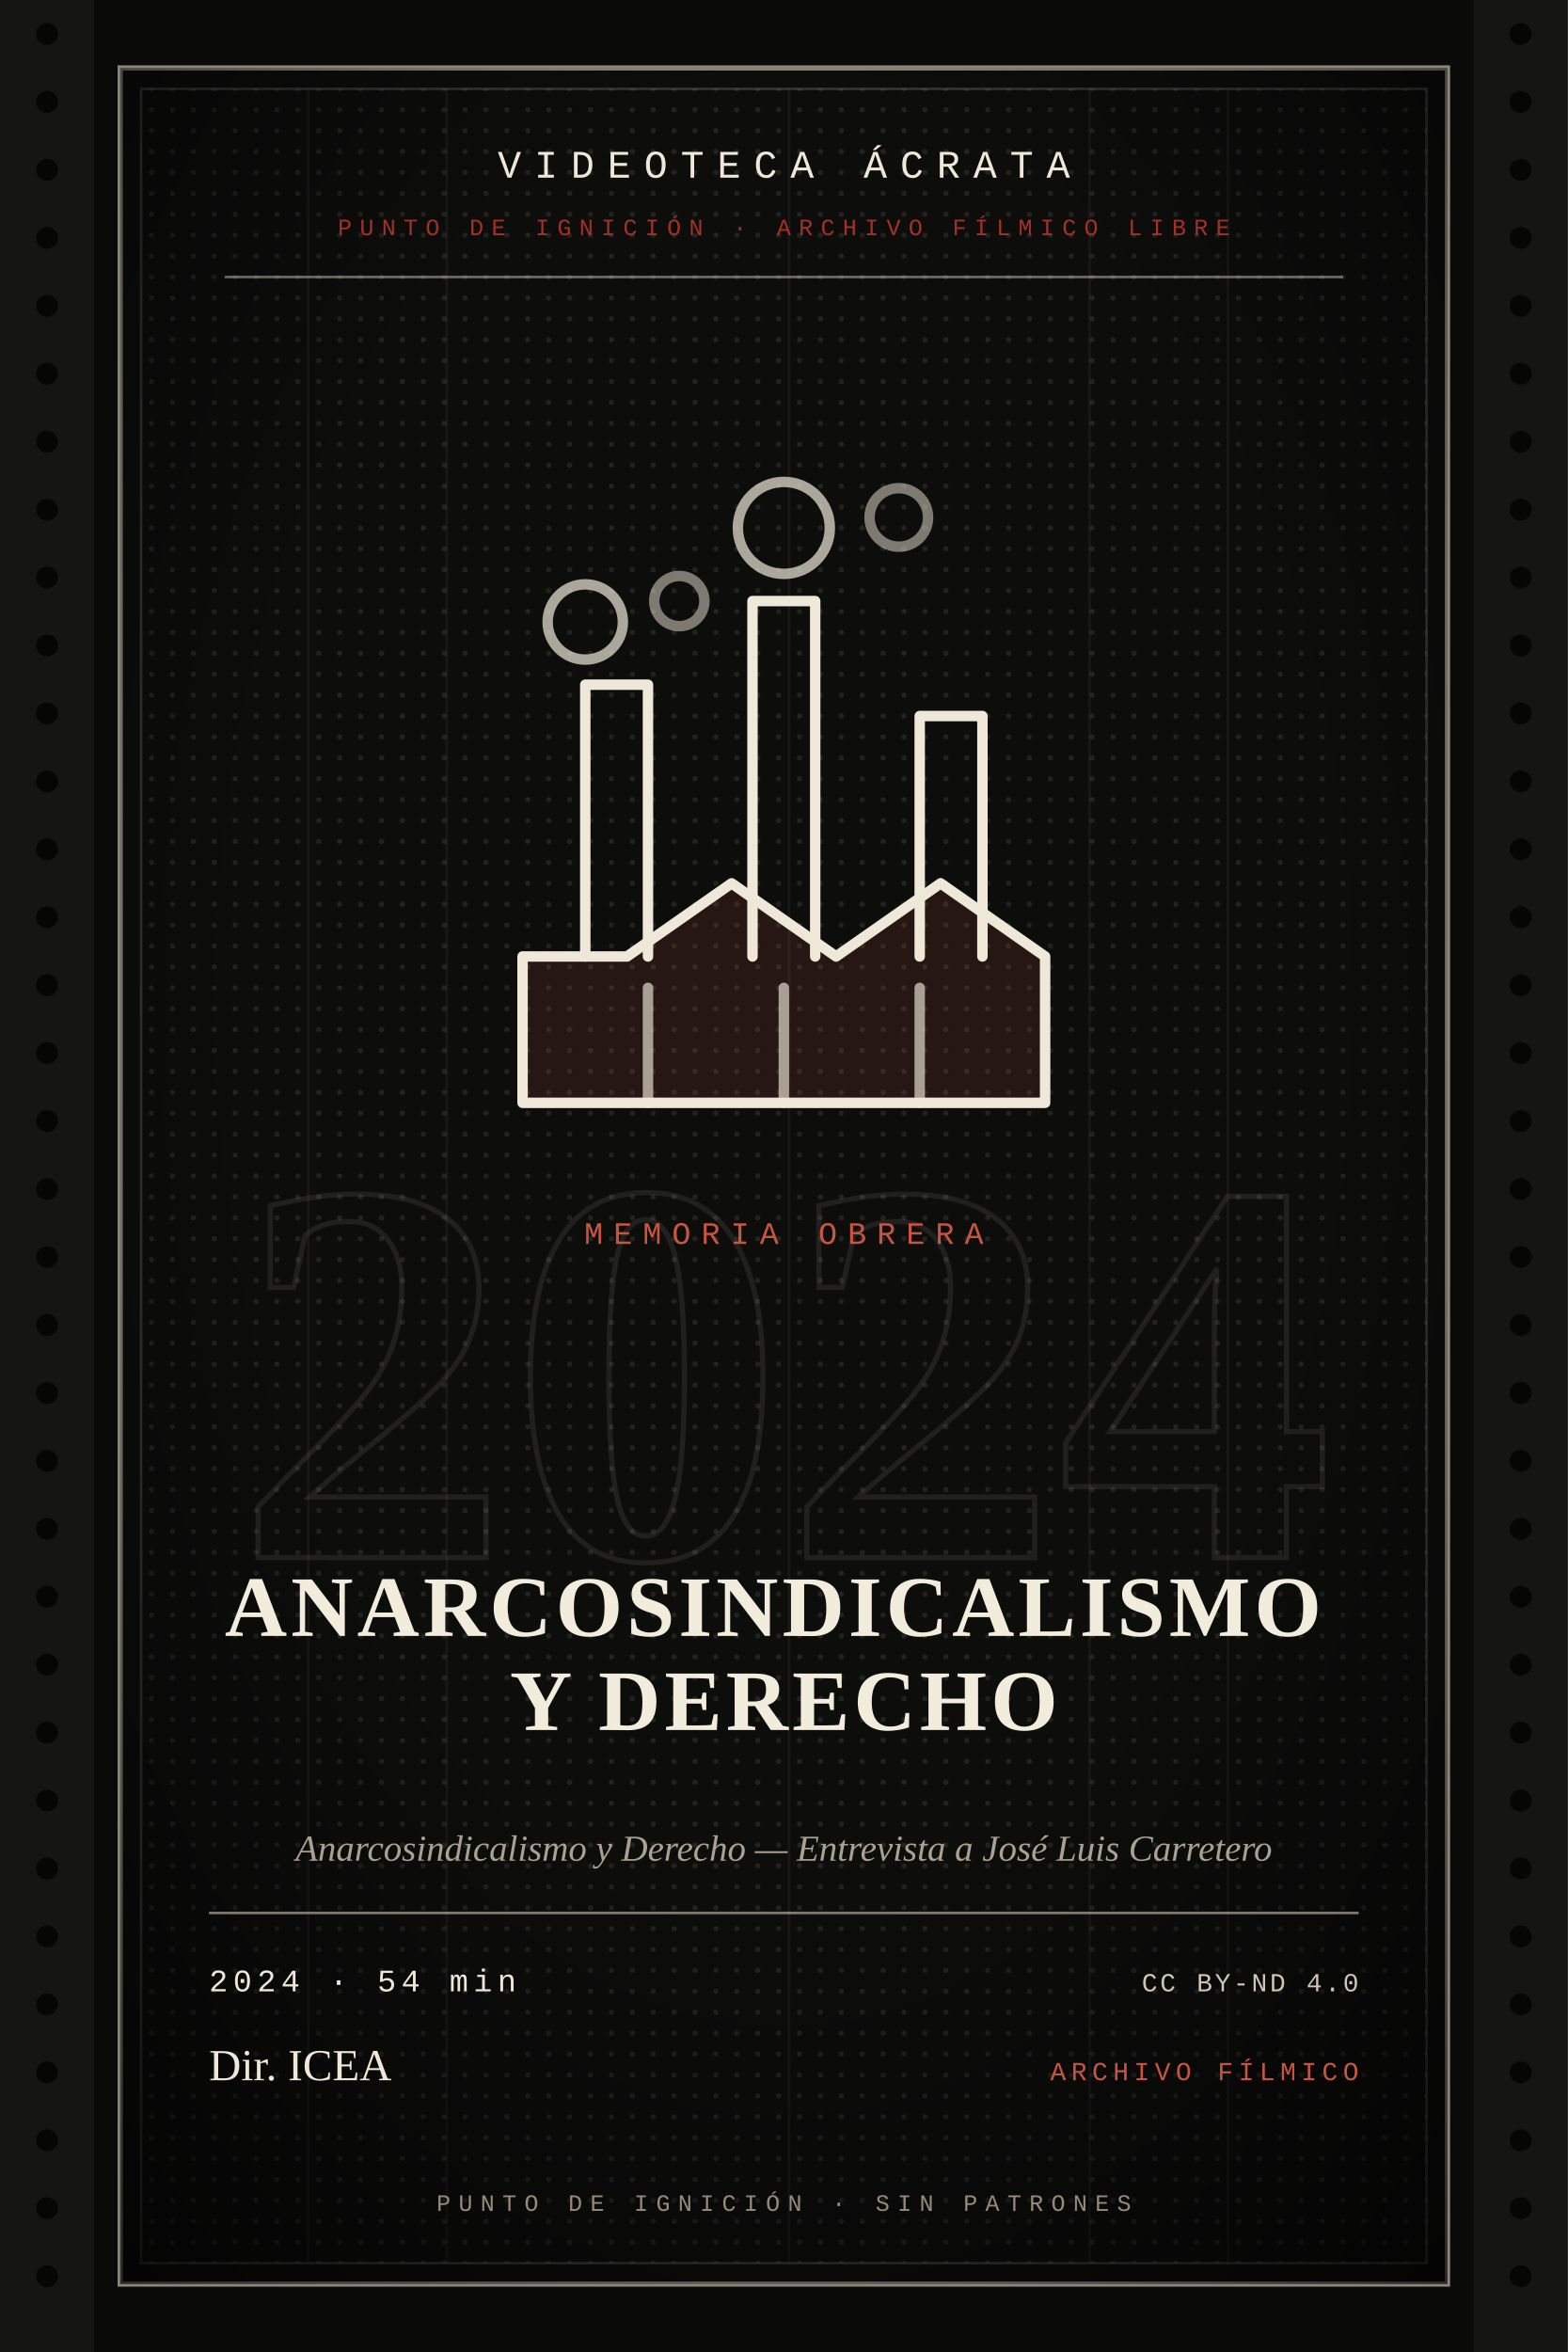
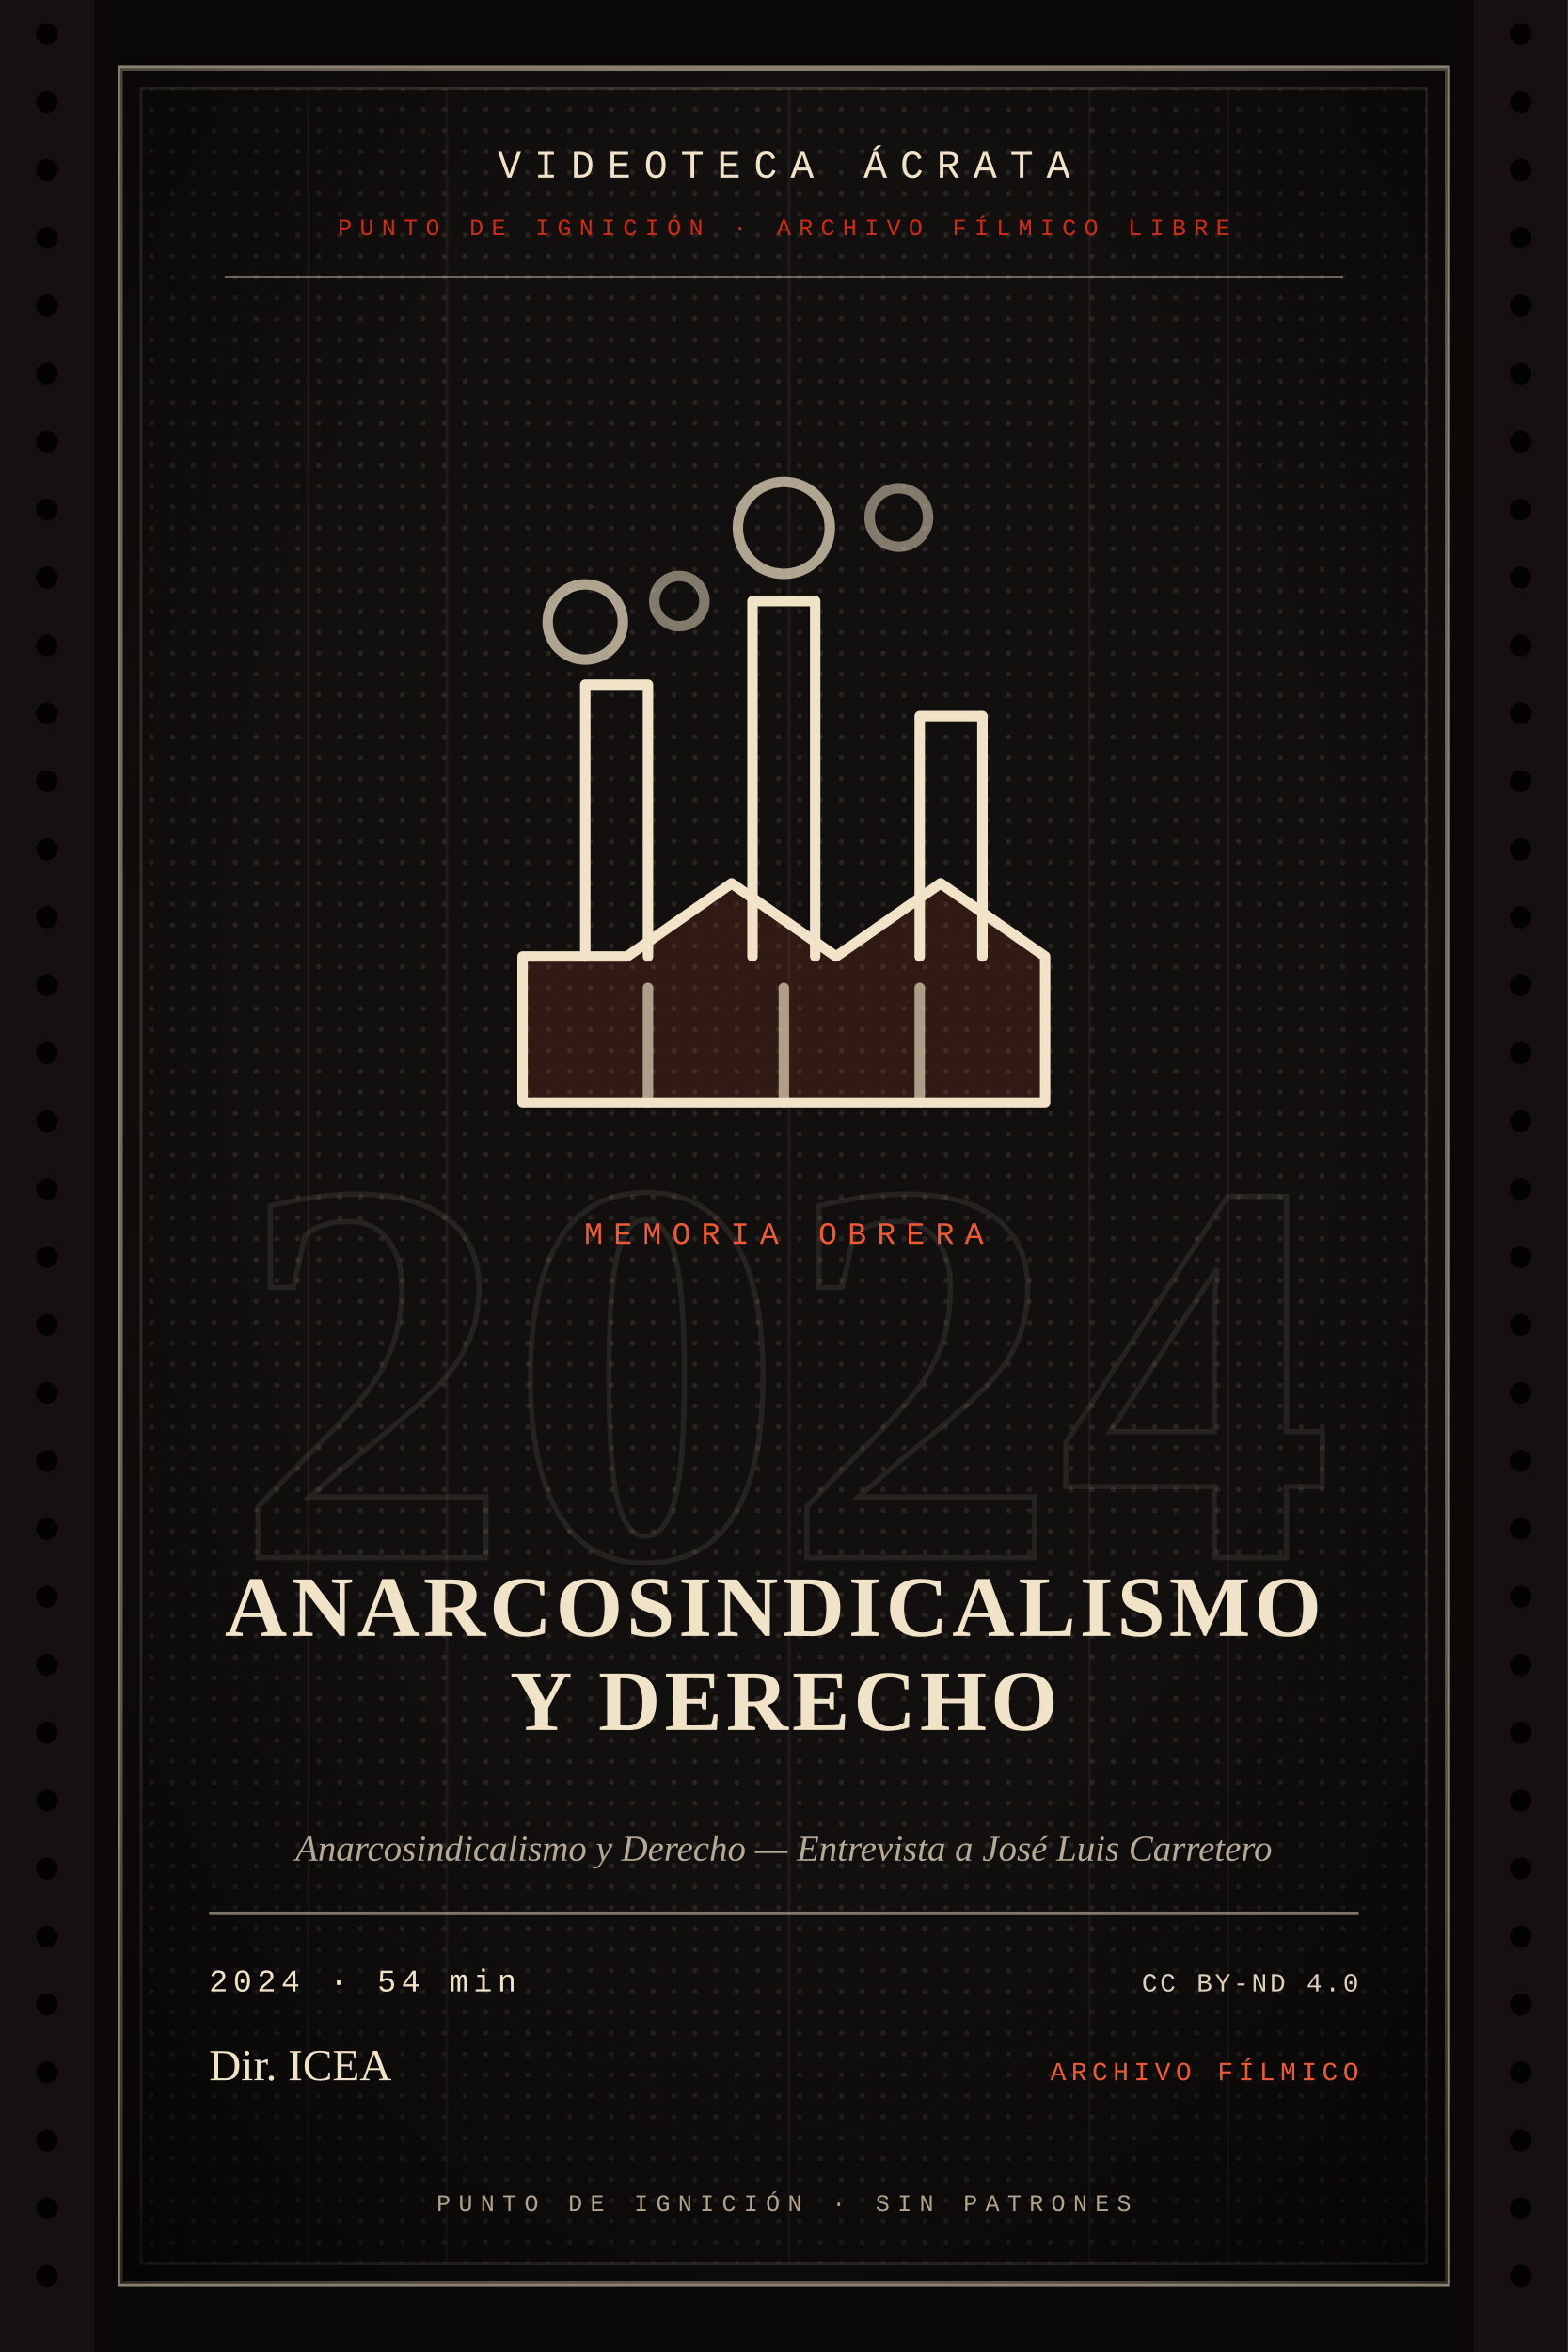
<svg xmlns="http://www.w3.org/2000/svg" viewBox="0 0 600 900" width="600" height="900" role="img" aria-labelledby="titulo-anarcosindicalismo-y-derecho-carretero desc-anarcosindicalismo-y-derecho-carretero">
  <defs>
    <pattern id="grano-n" width="8" height="8" patternUnits="userSpaceOnUse">
-       <circle cx="2" cy="2" r="1" fill="#f2ecdc" opacity=".14" />
+       <circle cx="2" cy="2" r="1" fill="#f1e3c8" opacity=".14" />
    </pattern>
    <radialGradient id="vineta-n" cx=".5" cy=".42" r=".78">
      <stop offset="52%" stop-color="#000" stop-opacity="0" />
      <stop offset="100%" stop-color="#000" stop-opacity=".72" />
    </radialGradient>
  </defs>
-   <rect width="600" height="900" fill="#0a0a09" />
-   <rect x="0" y="0" width="36" height="900" fill="#151513" />
-   <rect x="564" y="0" width="36" height="900" fill="#151513" />
-   <g fill="#060605">
+   <rect width="600" height="900" fill="#0a0908" />
+   <rect x="0" y="0" width="36" height="900" fill="#161110" />
+   <rect x="564" y="0" width="36" height="900" fill="#161110" />
+   <g fill="#040303">
    <circle cx="18" cy="13" r="4.2" />
    <circle cx="582" cy="13" r="4.2" />
    <circle cx="18" cy="39" r="4.2" />
    <circle cx="582" cy="39" r="4.2" />
    <circle cx="18" cy="65" r="4.2" />
    <circle cx="582" cy="65" r="4.2" />
    <circle cx="18" cy="91" r="4.2" />
    <circle cx="582" cy="91" r="4.2" />
    <circle cx="18" cy="117" r="4.2" />
    <circle cx="582" cy="117" r="4.2" />
    <circle cx="18" cy="143" r="4.2" />
    <circle cx="582" cy="143" r="4.2" />
    <circle cx="18" cy="169" r="4.2" />
    <circle cx="582" cy="169" r="4.2" />
    <circle cx="18" cy="195" r="4.2" />
    <circle cx="582" cy="195" r="4.2" />
    <circle cx="18" cy="221" r="4.2" />
    <circle cx="582" cy="221" r="4.2" />
    <circle cx="18" cy="247" r="4.2" />
    <circle cx="582" cy="247" r="4.2" />
    <circle cx="18" cy="273" r="4.2" />
    <circle cx="582" cy="273" r="4.2" />
    <circle cx="18" cy="299" r="4.2" />
    <circle cx="582" cy="299" r="4.2" />
    <circle cx="18" cy="325" r="4.2" />
    <circle cx="582" cy="325" r="4.2" />
    <circle cx="18" cy="351" r="4.2" />
    <circle cx="582" cy="351" r="4.2" />
    <circle cx="18" cy="377" r="4.2" />
    <circle cx="582" cy="377" r="4.2" />
    <circle cx="18" cy="403" r="4.2" />
    <circle cx="582" cy="403" r="4.2" />
    <circle cx="18" cy="429" r="4.2" />
    <circle cx="582" cy="429" r="4.2" />
    <circle cx="18" cy="455" r="4.2" />
    <circle cx="582" cy="455" r="4.2" />
    <circle cx="18" cy="481" r="4.2" />
    <circle cx="582" cy="481" r="4.2" />
    <circle cx="18" cy="507" r="4.2" />
    <circle cx="582" cy="507" r="4.2" />
    <circle cx="18" cy="533" r="4.2" />
    <circle cx="582" cy="533" r="4.2" />
    <circle cx="18" cy="559" r="4.2" />
    <circle cx="582" cy="559" r="4.2" />
    <circle cx="18" cy="585" r="4.2" />
    <circle cx="582" cy="585" r="4.2" />
    <circle cx="18" cy="611" r="4.2" />
    <circle cx="582" cy="611" r="4.2" />
    <circle cx="18" cy="637" r="4.2" />
    <circle cx="582" cy="637" r="4.2" />
    <circle cx="18" cy="663" r="4.2" />
    <circle cx="582" cy="663" r="4.2" />
    <circle cx="18" cy="689" r="4.2" />
    <circle cx="582" cy="689" r="4.2" />
    <circle cx="18" cy="715" r="4.2" />
    <circle cx="582" cy="715" r="4.2" />
    <circle cx="18" cy="741" r="4.2" />
    <circle cx="582" cy="741" r="4.2" />
    <circle cx="18" cy="767" r="4.2" />
    <circle cx="582" cy="767" r="4.2" />
    <circle cx="18" cy="793" r="4.2" />
    <circle cx="582" cy="793" r="4.2" />
    <circle cx="18" cy="819" r="4.2" />
    <circle cx="582" cy="819" r="4.2" />
    <circle cx="18" cy="845" r="4.2" />
    <circle cx="582" cy="845" r="4.2" />
    <circle cx="18" cy="871" r="4.2" />
    <circle cx="582" cy="871" r="4.2" />
  </g>
-   <rect x="46" y="26" width="508" height="848" fill="#0d0d0c" stroke="#efe8d8" stroke-width="2" stroke-opacity=".55" />
-   <rect x="54" y="34" width="492" height="832" fill="none" stroke="#efe8d8" stroke-width="1" stroke-opacity=".18" />
+   <rect x="46" y="26" width="508" height="848" fill="#12100e" stroke="#f1e3c8" stroke-width="2" stroke-opacity=".55" />
+   <rect x="54" y="34" width="492" height="832" fill="none" stroke="#f1e3c8" stroke-width="1" stroke-opacity=".18" />
  <rect x="54" y="34" width="492" height="832" fill="url(#grano-n)" opacity=".7" />
-   <g stroke="#efe8d8" stroke-opacity=".055" stroke-width="1">
+   <g stroke="#f1e3c8" stroke-opacity=".055" stroke-width="1">
    <path d="M118 34V866" />
    <path d="M171 34V866" />
    <path d="M302 34V866" />
    <path d="M417 34V866" />
    <path d="M470 34V866" />
  </g>
  <rect x="46" y="26" width="508" height="848" fill="url(#vineta-n)" />
-   <text x="300" y="68" text-anchor="middle" font-family="'Courier Prime', 'Courier New', monospace" font-size="15" letter-spacing="5" fill="#efe8d8">VIDEOTECA ÁCRATA</text>
-   <text x="300" y="90" text-anchor="middle" font-family="'Courier Prime', 'Courier New', monospace" font-size="9" letter-spacing="3" fill="#a33124">PUNTO DE IGNICIÓN · ARCHIVO FÍLMICO LIBRE</text>
-   <path d="M86 106 L514 106" stroke="#efe8d8" stroke-width="1" stroke-opacity=".42" />
-   <text x="300" y="596" text-anchor="middle" font-family="Georgia, 'Times New Roman', serif" font-weight="700" font-size="210" fill="none" stroke="#efe8d8" stroke-width="2" stroke-opacity=".09">2024</text>
+   <text x="300" y="68" text-anchor="middle" font-family="'Courier Prime', 'Courier New', monospace" font-size="15" letter-spacing="5" fill="#f1e3c8">VIDEOTECA ÁCRATA</text>
+   <text x="300" y="90" text-anchor="middle" font-family="'Courier Prime', 'Courier New', monospace" font-size="9" letter-spacing="3" fill="#d02b16">PUNTO DE IGNICIÓN · ARCHIVO FÍLMICO LIBRE</text>
+   <path d="M86 106 L514 106" stroke="#f1e3c8" stroke-width="1" stroke-opacity=".42" />
+   <text x="300" y="596" text-anchor="middle" font-family="Georgia, 'Times New Roman', serif" font-weight="700" font-size="210" fill="none" stroke="#f1e3c8" stroke-width="2" stroke-opacity=".09">2024</text>
  <g transform="translate(300 322) scale(0.8)">
    <g>
-       <path d="M-125 55 L-125 125 L125 125 L125 55 L75 20 L25 55 L-25 20 L-75 55 Z" fill="#c8563f" opacity=".14" />
-       <path d="M-125 55 L-125 125 L125 125 L125 55 L75 20 L25 55 L-25 20 L-75 55 Z" fill="none" stroke="#efe8d8" stroke-width="5" stroke-linecap="round" stroke-linejoin="round" />
-       <path d="M-95 55 L-95 -75 L-65 -75 L-65 55" fill="none" stroke="#efe8d8" stroke-width="5" stroke-linecap="round" stroke-linejoin="round" />
-       <path d="M-15 55 L-15 -115 L15 -115 L15 55" fill="none" stroke="#efe8d8" stroke-width="5" stroke-linecap="round" stroke-linejoin="round" />
-       <path d="M65 55 L65 -60 L95 -60 L95 55" fill="none" stroke="#efe8d8" stroke-width="5" stroke-linecap="round" stroke-linejoin="round" />
-       <path d="M-65 125 L-65 70 M0 125 L0 70 M65 125 L65 70" fill="none" stroke="#efe8d8" stroke-width="5" stroke-linecap="round" stroke-linejoin="round" opacity=".65" />
-       <circle cx="-95" cy="-105" r="18" fill="none" stroke="#efe8d8" stroke-width="5" stroke-linecap="round" stroke-linejoin="round" opacity=".7" />
-       <circle cx="-50" cy="-115" r="12" fill="none" stroke="#efe8d8" stroke-width="5" stroke-linecap="round" stroke-linejoin="round" opacity=".5" />
-       <circle cx="0" cy="-150" r="22" fill="none" stroke="#efe8d8" stroke-width="5" stroke-linecap="round" stroke-linejoin="round" opacity=".7" />
-       <circle cx="55" cy="-155" r="14" fill="none" stroke="#efe8d8" stroke-width="5" stroke-linecap="round" stroke-linejoin="round" opacity=".5" />
+       <path d="M-125 55 L-125 125 L125 125 L125 55 L75 20 L25 55 L-25 20 L-75 55 Z" fill="#ef5a35" opacity=".14" />
+       <path d="M-125 55 L-125 125 L125 125 L125 55 L75 20 L25 55 L-25 20 L-75 55 Z" fill="none" stroke="#f1e3c8" stroke-width="5" stroke-linecap="round" stroke-linejoin="round" />
+       <path d="M-95 55 L-95 -75 L-65 -75 L-65 55" fill="none" stroke="#f1e3c8" stroke-width="5" stroke-linecap="round" stroke-linejoin="round" />
+       <path d="M-15 55 L-15 -115 L15 -115 L15 55" fill="none" stroke="#f1e3c8" stroke-width="5" stroke-linecap="round" stroke-linejoin="round" />
+       <path d="M65 55 L65 -60 L95 -60 L95 55" fill="none" stroke="#f1e3c8" stroke-width="5" stroke-linecap="round" stroke-linejoin="round" />
+       <path d="M-65 125 L-65 70 M0 125 L0 70 M65 125 L65 70" fill="none" stroke="#f1e3c8" stroke-width="5" stroke-linecap="round" stroke-linejoin="round" opacity=".65" />
+       <circle cx="-95" cy="-105" r="18" fill="none" stroke="#f1e3c8" stroke-width="5" stroke-linecap="round" stroke-linejoin="round" opacity=".7" />
+       <circle cx="-50" cy="-115" r="12" fill="none" stroke="#f1e3c8" stroke-width="5" stroke-linecap="round" stroke-linejoin="round" opacity=".5" />
+       <circle cx="0" cy="-150" r="22" fill="none" stroke="#f1e3c8" stroke-width="5" stroke-linecap="round" stroke-linejoin="round" opacity=".7" />
+       <circle cx="55" cy="-155" r="14" fill="none" stroke="#f1e3c8" stroke-width="5" stroke-linecap="round" stroke-linejoin="round" opacity=".5" />
    </g>
  </g>
-   <text x="300" y="476" text-anchor="middle" font-family="'Courier Prime', 'Courier New', monospace" font-size="12" letter-spacing="4" fill="#c8563f">MEMORIA OBRERA</text>
-   <text text-anchor="middle" font-family="Georgia, 'Times New Roman', serif" font-weight="700" font-size="33" letter-spacing="1.5" fill="#f2ecdc">
+   <text x="300" y="476" text-anchor="middle" font-family="'Courier Prime', 'Courier New', monospace" font-size="12" letter-spacing="4" fill="#ef5a35">MEMORIA OBRERA</text>
+   <text text-anchor="middle" font-family="Georgia, 'Times New Roman', serif" font-weight="700" font-size="33" letter-spacing="1.5" fill="#f1e3c8">
    <tspan x="300" y="626">ANARCOSINDICALISMO</tspan>
    <tspan x="300" y="662">Y DERECHO</tspan>
  </text>
-   <text x="300" y="712" text-anchor="middle" font-family="Georgia, 'Times New Roman', serif" font-style="italic" font-size="14" fill="#cfc7b4" opacity=".8">Anarcosindicalismo y Derecho — Entrevista a José Luis Carretero</text>
-   <path d="M80 732 L520 732" stroke="#efe8d8" stroke-width="1" stroke-opacity=".5" />
-   <text x="80" y="762" font-family="'Courier Prime', 'Courier New', monospace" font-size="12" letter-spacing="2" fill="#efe8d8">2024 · 54 min</text>
-   <text x="520" y="762" text-anchor="end" font-family="'Courier Prime', 'Courier New', monospace" font-size="10" letter-spacing="1" fill="#cfc7b4">CC BY-ND 4.0</text>
-   <text x="80" y="796" font-family="Georgia, 'Times New Roman', serif" font-size="17" fill="#efe8d8">Dir. ICEA</text>
-   <text x="520" y="796" text-anchor="end" font-family="'Courier Prime', 'Courier New', monospace" font-size="10" letter-spacing="2" fill="#c8563f">ARCHIVO FÍLMICO</text>
-   <text x="300" y="846" text-anchor="middle" font-family="'Courier Prime', 'Courier New', monospace" font-size="9" letter-spacing="3" fill="#948c79">PUNTO DE IGNICIÓN · SIN PATRONES</text>
+   <text x="300" y="712" text-anchor="middle" font-family="Georgia, 'Times New Roman', serif" font-style="italic" font-size="14" fill="#dcd0b8" opacity=".8">Anarcosindicalismo y Derecho — Entrevista a José Luis Carretero</text>
+   <path d="M80 732 L520 732" stroke="#f1e3c8" stroke-width="1" stroke-opacity=".5" />
+   <text x="80" y="762" font-family="'Courier Prime', 'Courier New', monospace" font-size="12" letter-spacing="2" fill="#f1e3c8">2024 · 54 min</text>
+   <text x="520" y="762" text-anchor="end" font-family="'Courier Prime', 'Courier New', monospace" font-size="10" letter-spacing="1" fill="#dcd0b8">CC BY-ND 4.0</text>
+   <text x="80" y="796" font-family="Georgia, 'Times New Roman', serif" font-size="17" fill="#f1e3c8">Dir. ICEA</text>
+   <text x="520" y="796" text-anchor="end" font-family="'Courier Prime', 'Courier New', monospace" font-size="10" letter-spacing="2" fill="#ef5a35">ARCHIVO FÍLMICO</text>
+   <text x="300" y="846" text-anchor="middle" font-family="'Courier Prime', 'Courier New', monospace" font-size="9" letter-spacing="3" fill="#b0a48c">PUNTO DE IGNICIÓN · SIN PATRONES</text>
</svg>
